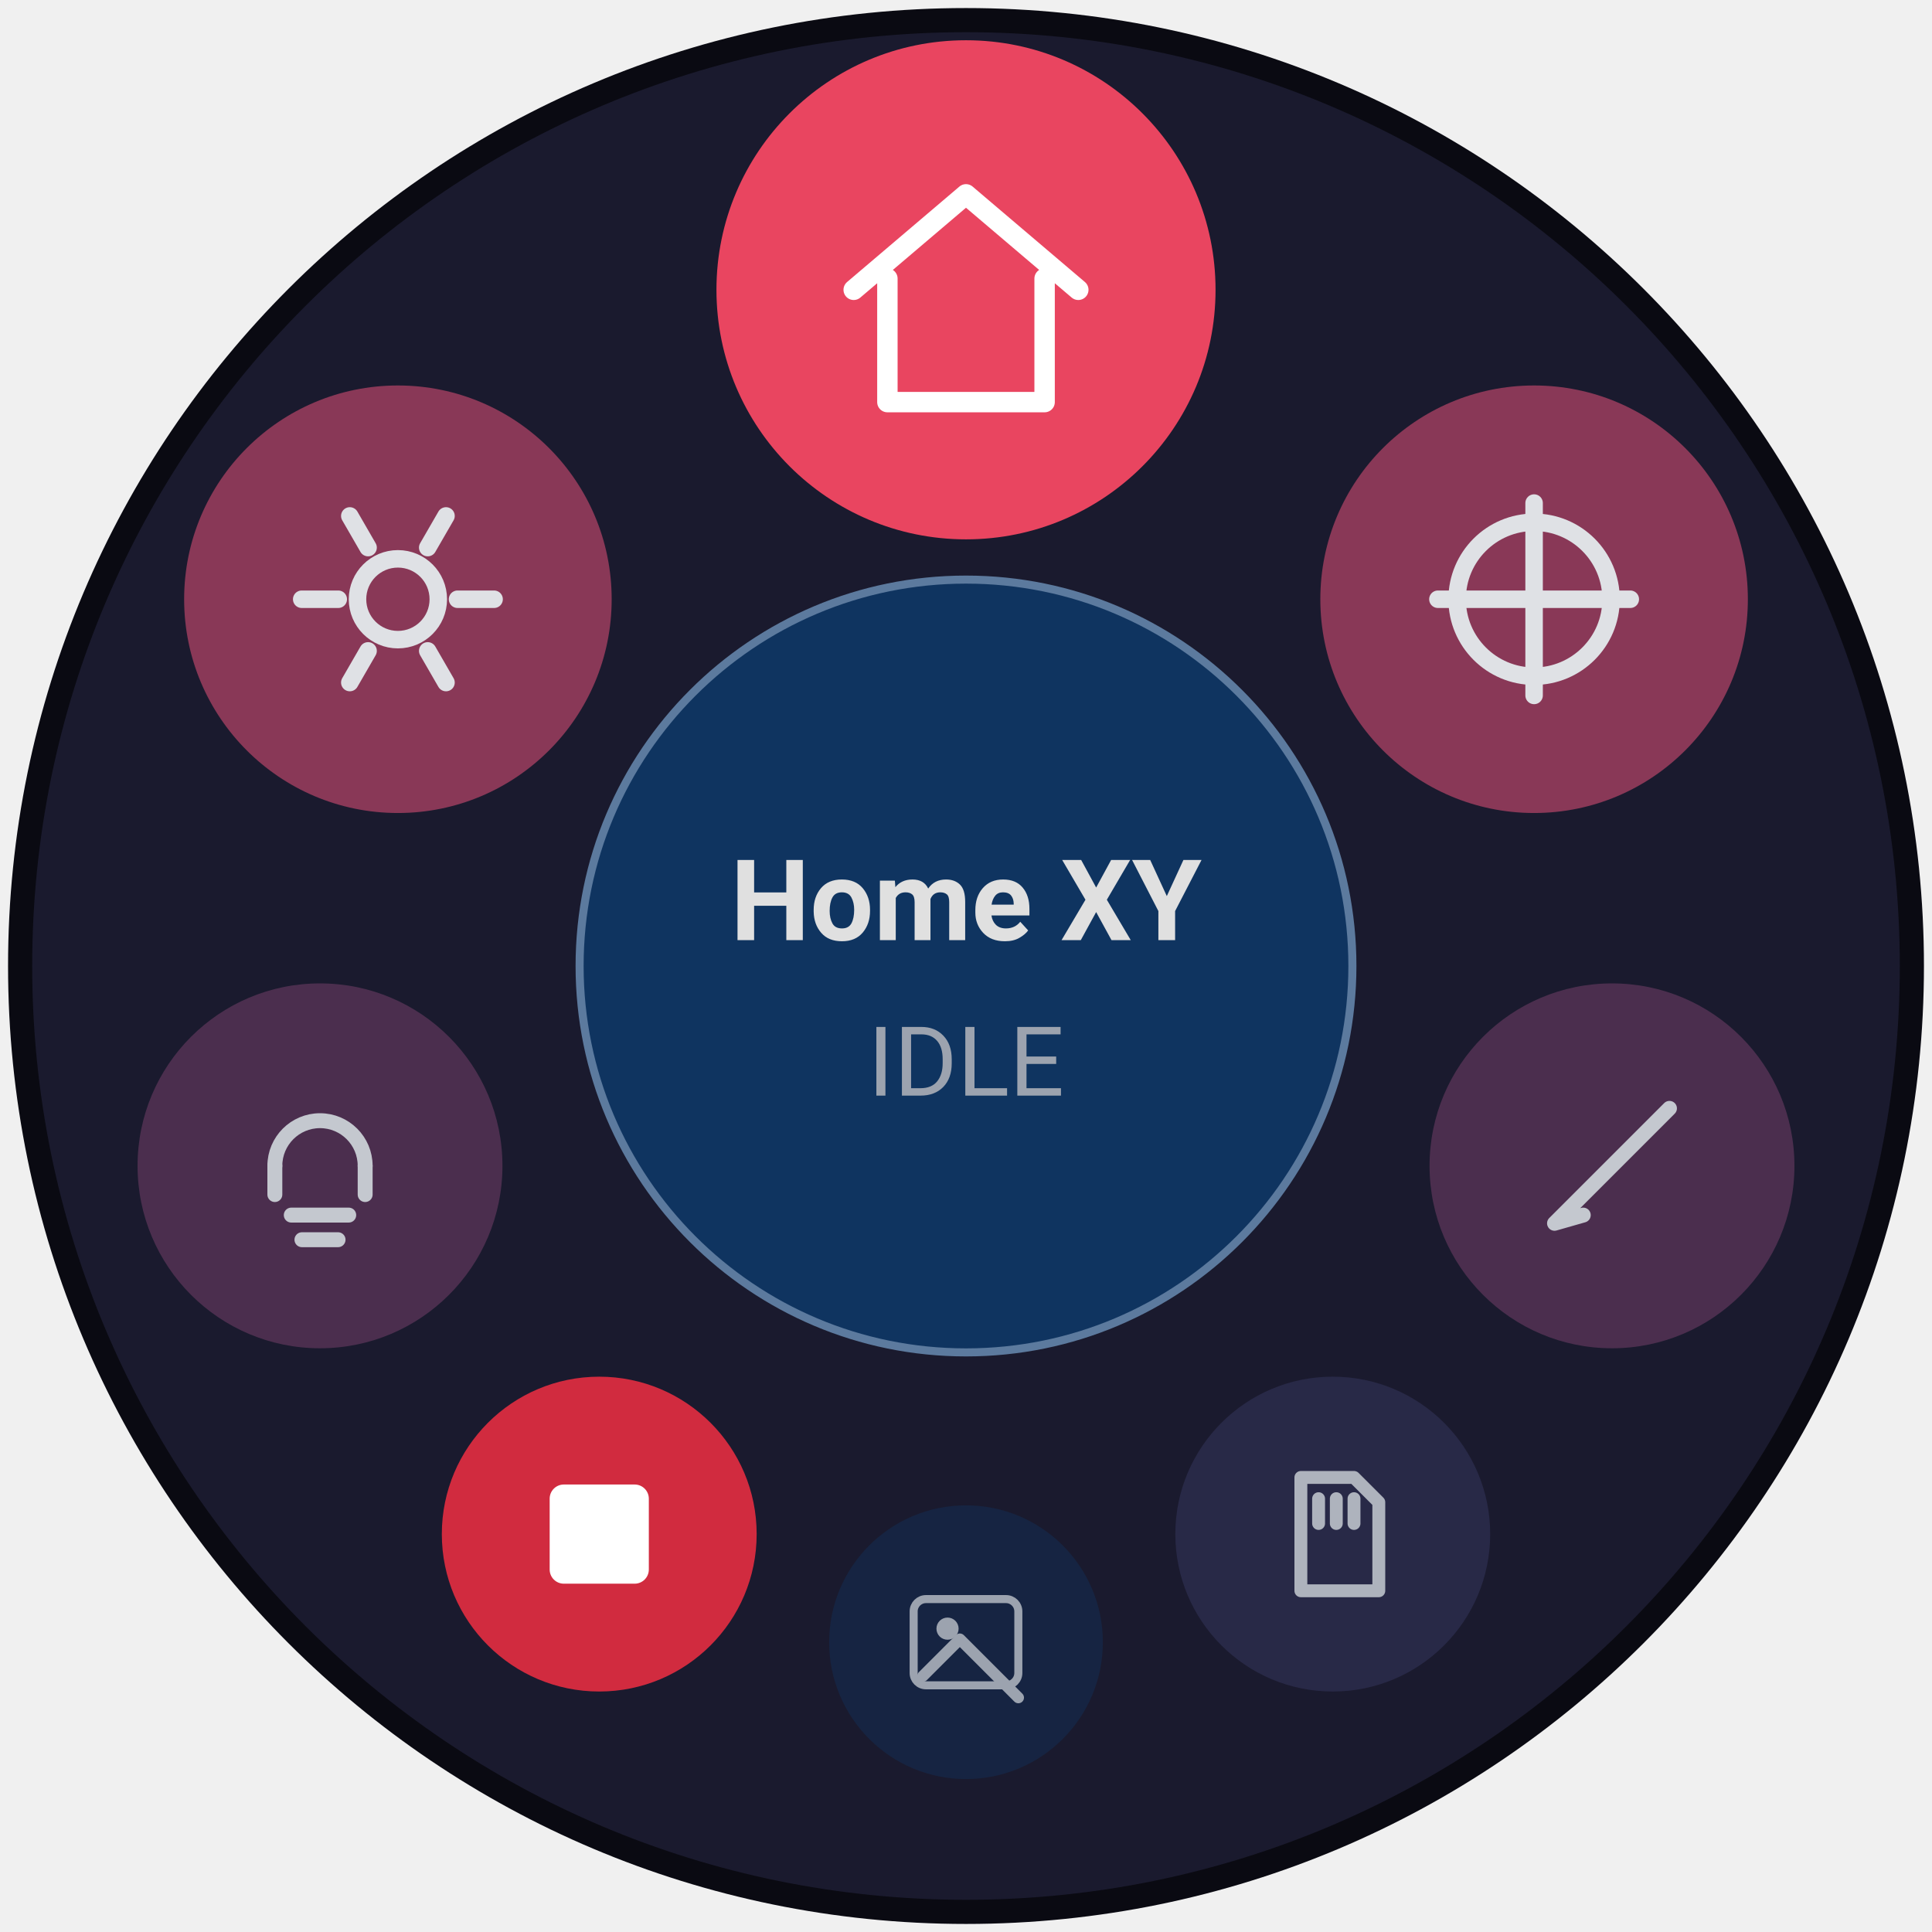
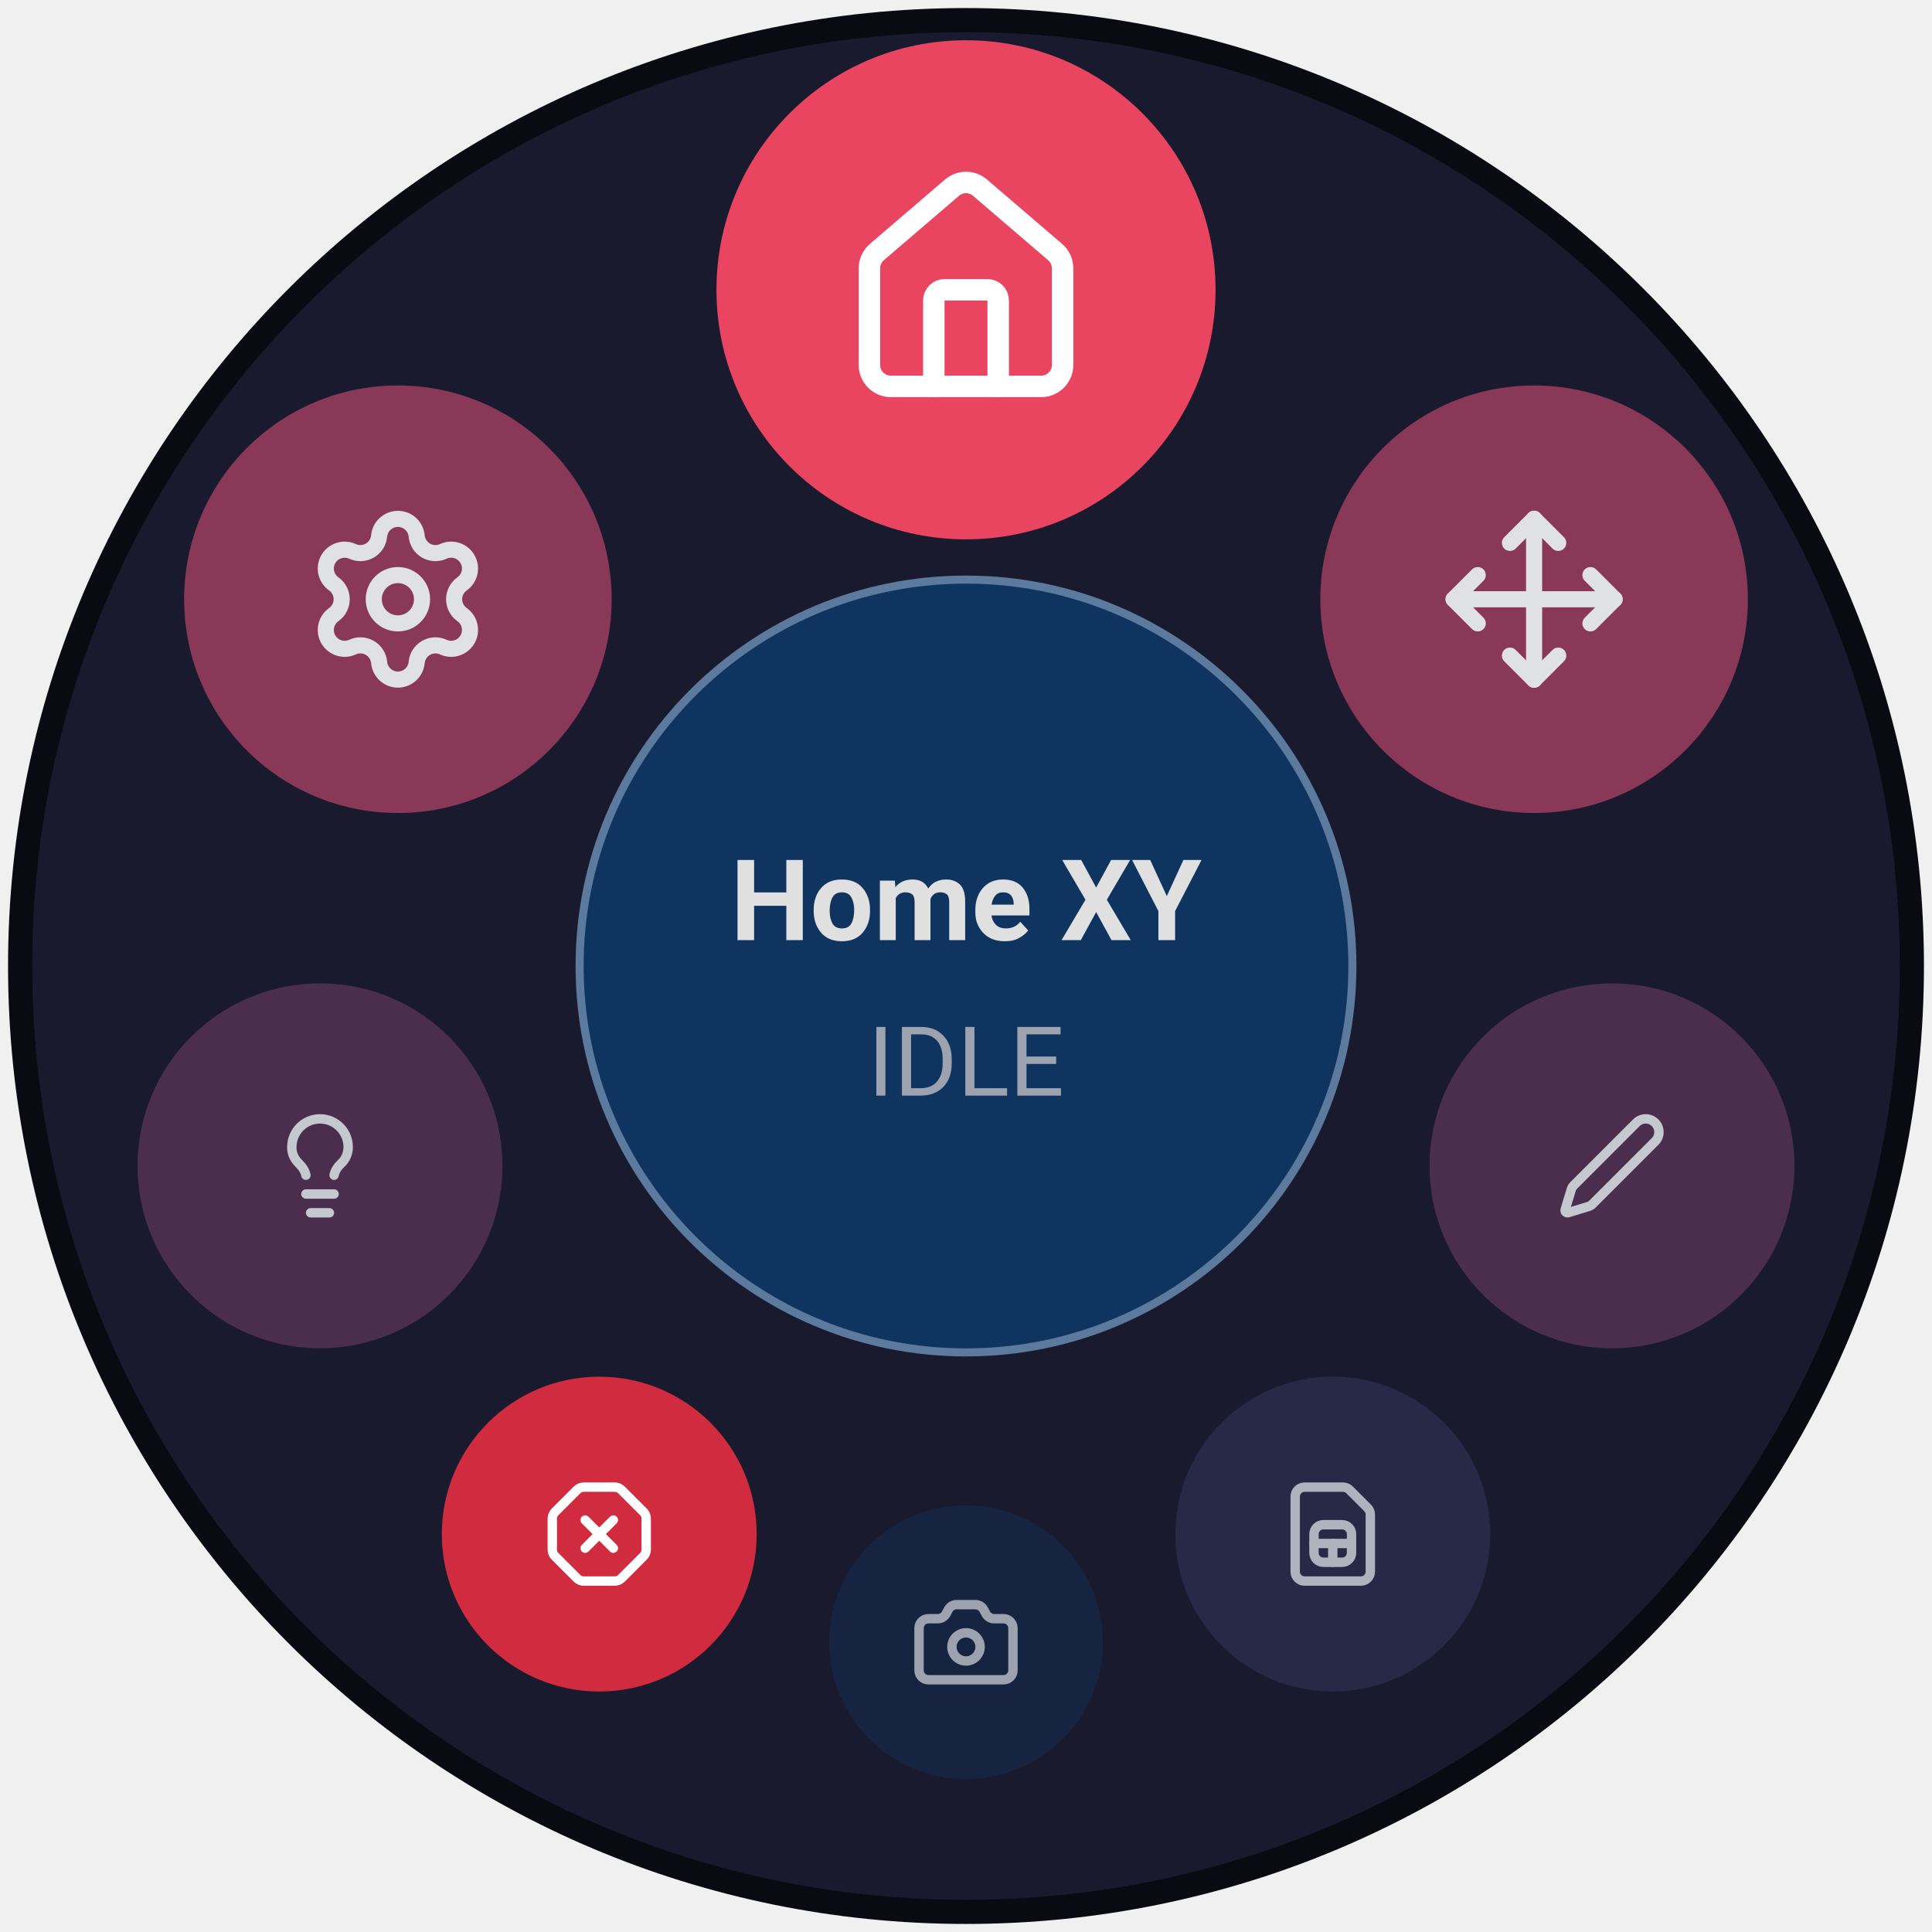
<svg xmlns="http://www.w3.org/2000/svg" viewBox="0 0 240 240" width="240" height="240">
  <circle cx="120" cy="120" r="119" fill="#0a0a12" />
  <circle cx="120" cy="120" r="116" fill="#1a1a2e" />
  <clipPath id="face">
    <circle cx="120" cy="120" r="116" />
  </clipPath>
  <g clip-path="url(#face)">
    <circle cx="120" cy="204" r="17" fill="#0f3460" opacity="0.392" />
-     <rect x="113.497" y="198.645" width="13.005" height="10.71" rx="1.53" fill="none" stroke="#9ca3af" stroke-width="1" />
-     <circle cx="117.705" cy="202.317" r="1.377" fill="#9ca3af" />
-     <path d="M114.645 208.208 l4.59 -4.59 l7.268 7.268" stroke="#9ca3af" stroke-width="1.4" fill="none" stroke-linecap="round" stroke-linejoin="round" />
+     <g transform="translate(113 197) scale(0.583333)" fill="none" stroke="#9ca3af" stroke-width="2" stroke-linecap="round" stroke-linejoin="round">
+       <path d="M13.997 4a2 2 0 0 1 1.76 1.05l.486.9A2 2 0 0 0 18.003 7H20a2 2 0 0 1 2 2v9a2 2 0 0 1-2 2H4a2 2 0 0 1-2-2V9a2 2 0 0 1 2-2h1.997a2 2 0 0 0 1.759-1.048l.489-.904A2 2 0 0 1 10.004 4z" />
+       <circle cx="12" cy="13" r="3" />
+     </g>
    <circle cx="165.56" cy="190.571" r="19.555" fill="#363760" opacity="0.503" />
-     <path d="M161.6 183.532 h6.6 l3.08 3.08 v10.999 h-9.68 z" stroke="#aeb3bd" stroke-width="1.6" fill="none" stroke-linecap="round" stroke-linejoin="round" />
-     <path d="M163.8 186.171 v3.08" stroke="#aeb3bd" stroke-width="1.6" fill="none" stroke-linecap="round" stroke-linejoin="round" />
-     <path d="M166 186.171 v3.08" stroke="#aeb3bd" stroke-width="1.6" fill="none" stroke-linecap="round" stroke-linejoin="round" />
-     <path d="M168.2 186.171 v3.08" stroke="#aeb3bd" stroke-width="1.6" fill="none" stroke-linecap="round" stroke-linejoin="round" />
+     <g transform="translate(158.56 183.571) scale(0.583333)" fill="none" stroke="#aeb3bd" stroke-width="2" stroke-linecap="round" stroke-linejoin="round">
+       <path d="M12 14v4" />
+       <path d="M14.172 2a2 2 0 0 1 1.414.586l3.828 3.828A2 2 0 0 1 20 7.828V20a2 2 0 0 1-2 2H6a2 2 0 0 1-2-2V4a2 2 0 0 1 2-2z" />
+       <path d="M8 14h8" />
+       <rect x="8" y="10" width="8" height="8" rx="2" />
+     </g>
    <circle cx="74.44" cy="190.571" r="19.555" fill="#d12b3f" />
-     <rect x="68.281" y="184.412" width="12.319" height="12.319" rx="1.76" fill="#ffffff" />
+     <g transform="translate(67.4402 183.571) scale(0.583333)" fill="none" stroke="#ffffff" stroke-width="2" stroke-linecap="round" stroke-linejoin="round">
+       <path d="m15 9-6 6" />
+       <path d="M2.586 16.726A2 2 0 0 1 2 15.312V8.688a2 2 0 0 1 .586-1.414l4.688-4.688A2 2 0 0 1 8.688 2h6.624a2 2 0 0 1 1.414.586l4.688 4.688A2 2 0 0 1 22 8.688v6.624a2 2 0 0 1-.586 1.414l-4.688 4.688a2 2 0 0 1-1.414.586H8.688a2 2 0 0 1-1.414-.586z" />
+       <path d="m9 9 6 6" />
+     </g>
    <circle cx="200.248" cy="144.824" r="22.663" fill="#673a60" opacity="0.638" />
-     <path d="M193.109 151.963 l14.278 -14.278 M193.109 151.963 l3.569 -1.02" stroke="#c4c8cf" stroke-width="1.854" fill="none" stroke-linecap="round" stroke-linejoin="round" />
+     <g transform="translate(193.248 137.824) scale(0.583333)" fill="none" stroke="#c4c8cf" stroke-width="2" stroke-linecap="round" stroke-linejoin="round">
+       <path d="M21.174 6.812a1 1 0 0 0-3.986-3.987L3.842 16.174a2 2 0 0 0-.5.83l-1.321 4.352a.5.5 0 0 0 .623.622l4.353-1.32a2 2 0 0 0 .83-.497z" />
+     </g>
    <circle cx="39.752" cy="144.824" r="22.663" fill="#673a60" opacity="0.638" />
-     <path d="M34.143 144.824 a5.609 5.609 0 1 1 11.218 0" stroke="#c4c8cf" stroke-width="1.854" fill="none" stroke-linecap="round" stroke-linejoin="round" />
-     <path d="M34.143 144.824 v3.569 M45.361 144.824 v3.569 M36.182 150.943 h7.139 M37.508 154.002 h4.487" stroke="#c4c8cf" stroke-width="1.854" fill="none" stroke-linecap="round" stroke-linejoin="round" />
+     <g transform="translate(32.7517 137.824) scale(0.583333)" fill="none" stroke="#c4c8cf" stroke-width="2" stroke-linecap="round" stroke-linejoin="round">
+       <path d="M15 14c.2-1 .7-1.7 1.5-2.5 1-.9 1.5-2.2 1.5-3.5A6 6 0 0 0 6 8c0 1 .2 2.2 1.5 3.5.7.7 1.3 1.5 1.5 2.5" />
+       <path d="M9 18h6" />
+       <path d="M10 22h4" />
+     </g>
    <circle cx="190.571" cy="74.44" r="26.555" fill="#a33f60" opacity="0.807" />
-     <circle cx="190.571" cy="74.44" r="9.56" fill="none" stroke="#dfe1e5" stroke-width="2.173" />
-     <path d="M178.622 74.44 h23.899 M190.571 62.491 v23.899" stroke="#dfe1e5" stroke-width="2.173" fill="none" stroke-linecap="round" stroke-linejoin="round" />
+     <g transform="translate(178.571 62.4402) scale(1)" fill="none" stroke="#dfe1e5" stroke-width="2" stroke-linecap="round" stroke-linejoin="round">
+       <path d="M12 2v20" />
+       <path d="m15 19-3 3-3-3" />
+       <path d="m19 9 3 3-3 3" />
+       <path d="M2 12h20" />
+       <path d="m5 9-3 3 3 3" />
+       <path d="m9 5 3-3 3 3" />
+     </g>
    <circle cx="49.429" cy="74.44" r="26.555" fill="#a33f60" opacity="0.807" />
-     <circle cx="49.429" cy="74.44" r="5.019" fill="none" stroke="#dfe1e5" stroke-width="2.173" />
-     <path d="M56.837 74.44 L61.378 74.44" stroke="#dfe1e5" stroke-width="2.173" fill="none" stroke-linecap="round" stroke-linejoin="round" />
-     <path d="M53.133 80.856 L55.404 84.789" stroke="#dfe1e5" stroke-width="2.173" fill="none" stroke-linecap="round" stroke-linejoin="round" />
-     <path d="M45.724 80.856 L43.454 84.789" stroke="#dfe1e5" stroke-width="2.173" fill="none" stroke-linecap="round" stroke-linejoin="round" />
-     <path d="M42.02 74.44 L37.479 74.44" stroke="#dfe1e5" stroke-width="2.173" fill="none" stroke-linecap="round" stroke-linejoin="round" />
-     <path d="M45.724 68.024 L43.454 64.091" stroke="#dfe1e5" stroke-width="2.173" fill="none" stroke-linecap="round" stroke-linejoin="round" />
-     <path d="M53.133 68.024 L55.404 64.091" stroke="#dfe1e5" stroke-width="2.173" fill="none" stroke-linecap="round" stroke-linejoin="round" />
+     <g transform="translate(37.4287 62.4402) scale(1)" fill="none" stroke="#dfe1e5" stroke-width="2" stroke-linecap="round" stroke-linejoin="round">
+       <path d="M9.671 4.136a2.34 2.34 0 0 1 4.659 0 2.34 2.34 0 0 0 3.319 1.915 2.34 2.34 0 0 1 2.33 4.033 2.34 2.34 0 0 0 0 3.831 2.34 2.34 0 0 1-2.33 4.033 2.34 2.34 0 0 0-3.319 1.915 2.34 2.34 0 0 1-4.659 0 2.34 2.34 0 0 0-3.32-1.915 2.34 2.34 0 0 1-2.33-4.033 2.34 2.34 0 0 0 0-3.831A2.34 2.34 0 0 1 6.35 6.051a2.34 2.34 0 0 0 3.319-1.915" />
+       <circle cx="12" cy="12" r="3" />
+     </g>
    <circle cx="120" cy="36" r="31" fill="#e94560" opacity="1" />
-     <path d="M106.05 36 l13.95 -11.857 l13.95 11.857 M110.235 34.605 v15.345 h19.53 v-15.345" stroke="#ffffff" stroke-width="2.536" fill="none" stroke-linecap="round" stroke-linejoin="round" />
+     <g transform="translate(104 20) scale(1.33333)" fill="none" stroke="#ffffff" stroke-width="2" stroke-linecap="round" stroke-linejoin="round">
+       <path d="M15 21v-8a1 1 0 0 0-1-1h-4a1 1 0 0 0-1 1v8" />
+       <path d="M3 10a2 2 0 0 1 .709-1.528l7-6a2 2 0 0 1 2.582 0l7 6A2 2 0 0 1 21 10v9a2 2 0 0 1-2 2H5a2 2 0 0 1-2-2z" />
+     </g>
    <circle cx="120" cy="120" r="48" fill="#0f3460" stroke="#5c7a9e" stroke-width="1" />
    <text x="120" y="112" font-family="Segoe UI, Roboto, Helvetica, Arial, sans-serif" font-size="14" font-weight="600" fill="#e0e0e0" text-anchor="middle" dominant-baseline="central">Home XY</text>
    <text x="120" y="132" font-family="Segoe UI, Roboto, Helvetica, Arial, sans-serif" font-size="12" font-weight="400" fill="#9ca3af" text-anchor="middle" dominant-baseline="central">IDLE</text>
  </g>
</svg>
